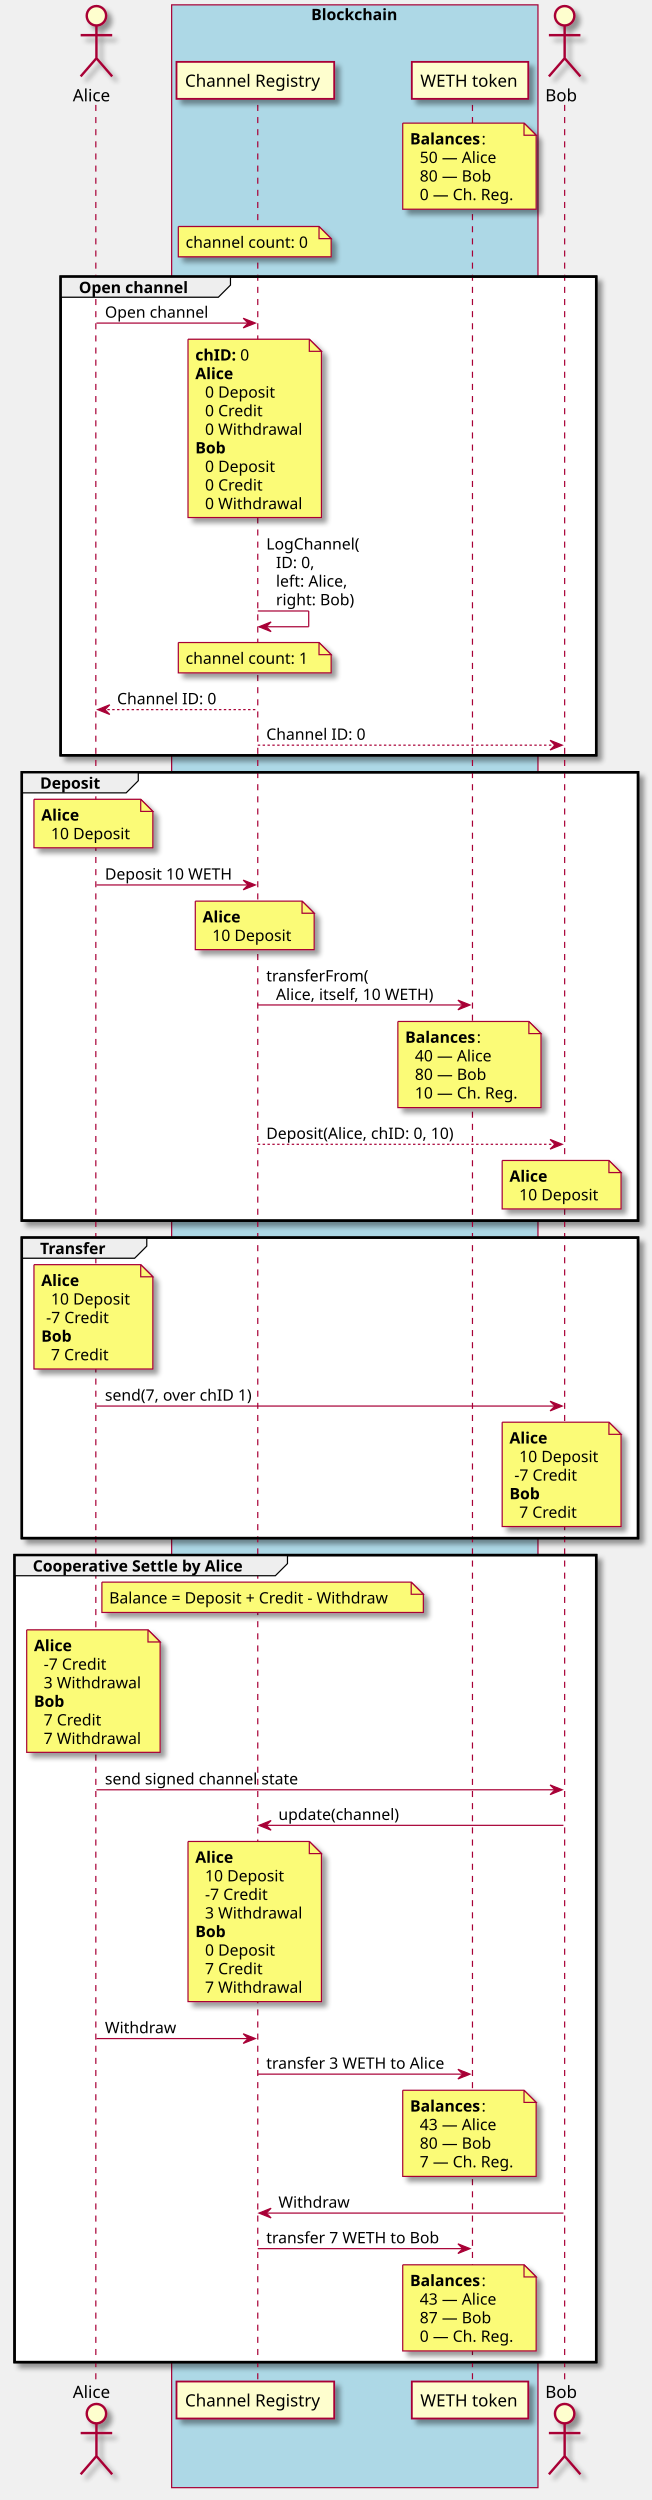
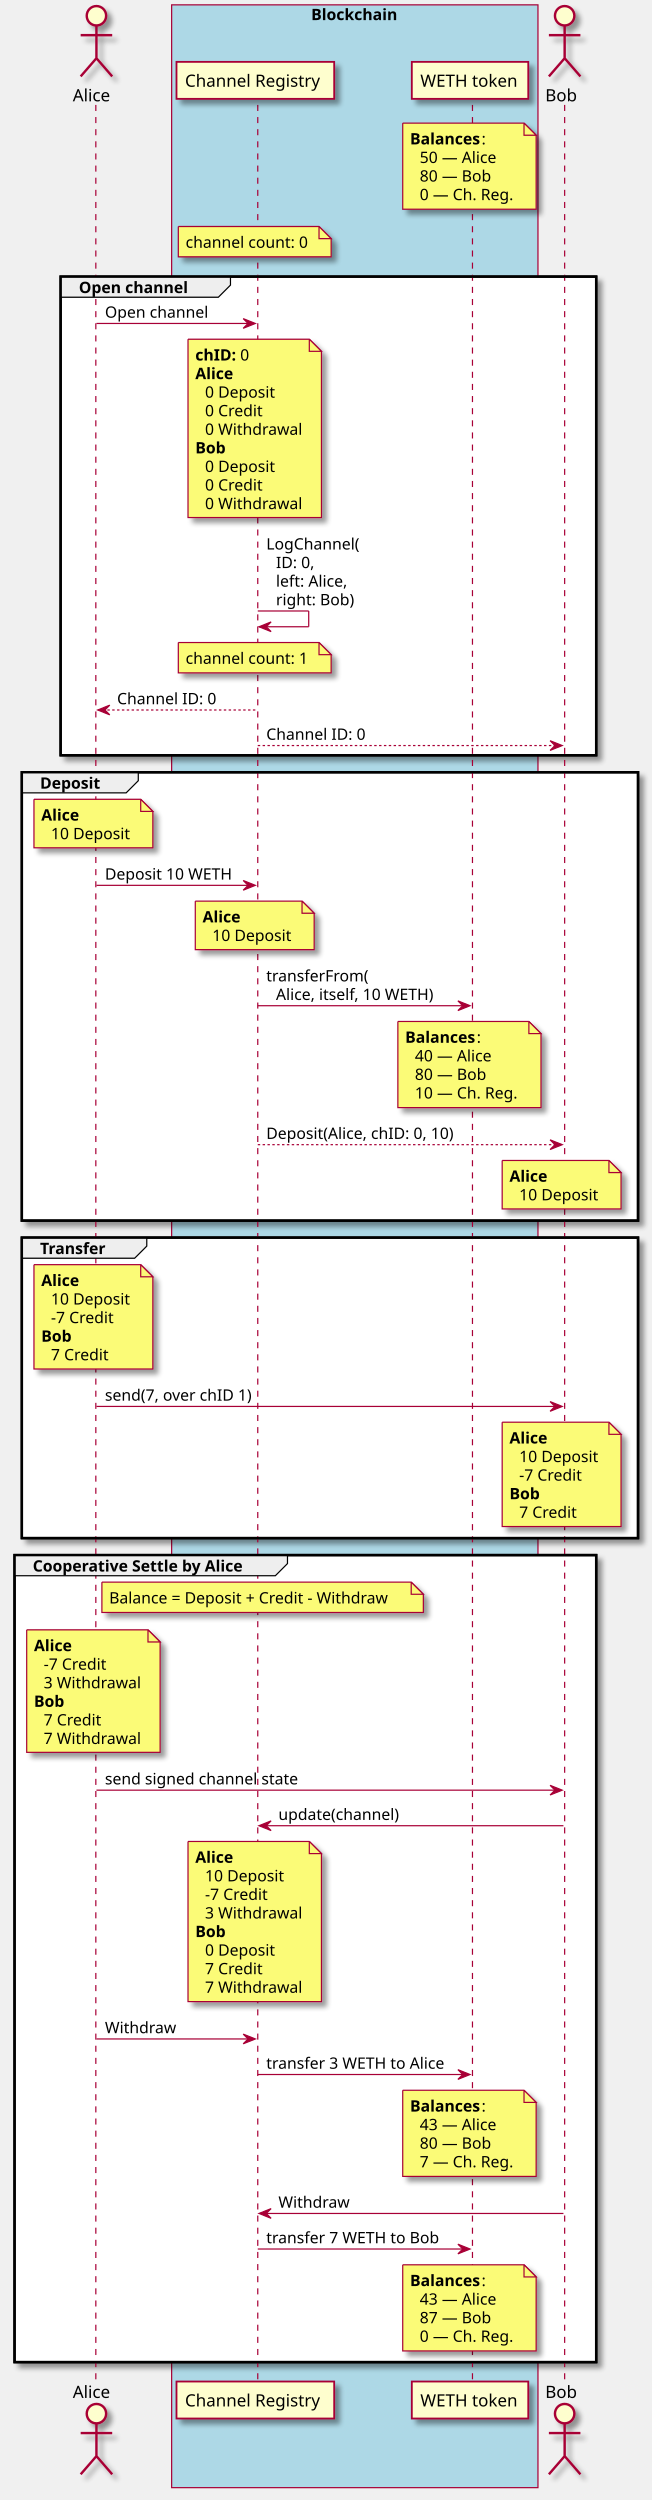
<svg xmlns="http://www.w3.org/2000/svg" contentScriptType="application/ecmascript" contentStyleType="text/css" height="2061px" preserveAspectRatio="none" style="width:537px;height:2061px;" version="1.1" viewBox="0 0 537 2061" width="537px" zoomAndPan="magnify">
  <defs>
-     <filter height="300%" id="f1dvrwb5591zqg" width="300%" x="-1" y="-1">
+     <filter height="300%" id="f7x996jmqv269" width="300%" x="-1" y="-1">
      <feGaussianBlur result="blurOut" stdDeviation="2.0" />
      <feColorMatrix in="blurOut" result="blurOut2" type="matrix" values="0 0 0 0 0 0 0 0 0 0 0 0 0 0 0 0 0 0 .4 0" />
      <feOffset dx="4.0" dy="4.0" in="blurOut2" result="blurOut3" />
      <feBlend in="SourceGraphic" in2="blurOut3" mode="normal" />
    </filter>
  </defs>
  <g>
    <rect fill="#ADD8E6" height="2046.82" style="stroke: #A80036; stroke-width: 1.0;" width="302" x="141.5" y="4" />
    <text fill="#000000" font-family="sans-serif" font-size="13" font-weight="bold" lengthAdjust="spacingAndGlyphs" textLength="72" x="256.5" y="16.568">Blockchain</text>
-     <rect fill="#FFFFFF" filter="url(#f1dvrwb5591zqg)" height="394.59" style="stroke: #000000; stroke-width: 2.0;" width="441.5" x="50" y="228.041" />
-     <rect fill="#FFFFFF" filter="url(#f1dvrwb5591zqg)" height="369.658" style="stroke: #000000; stroke-width: 2.0;" width="508" x="18" y="636.631" />
-     <rect fill="#FFFFFF" filter="url(#f1dvrwb5591zqg)" height="247.727" style="stroke: #000000; stroke-width: 2.0;" width="508" x="18" y="1020.289" />
-     <rect fill="#FFFFFF" filter="url(#f1dvrwb5591zqg)" height="665.316" style="stroke: #000000; stroke-width: 2.0;" width="479.5" x="12" y="1282.016" />
+     <rect fill="#FFFFFF" filter="url(#f7x996jmqv269)" height="394.59" style="stroke: #000000; stroke-width: 2.0;" width="441.5" x="50" y="228.041" />
+     <rect fill="#FFFFFF" filter="url(#f7x996jmqv269)" height="369.658" style="stroke: #000000; stroke-width: 2.0;" width="508" x="18" y="636.631" />
+     <rect fill="#FFFFFF" filter="url(#f7x996jmqv269)" height="247.727" style="stroke: #000000; stroke-width: 2.0;" width="508" x="18" y="1020.289" />
+     <rect fill="#FFFFFF" filter="url(#f7x996jmqv269)" height="665.316" style="stroke: #000000; stroke-width: 2.0;" width="479.5" x="12" y="1282.016" />
    <line style="stroke: #A80036; stroke-width: 1.0; stroke-dasharray: 5.0,5.0;" x1="79" x2="79" y1="86.488" y2="1964.332" />
    <line style="stroke: #A80036; stroke-width: 1.0; stroke-dasharray: 5.0,5.0;" x1="212.5" x2="212.5" y1="86.488" y2="1964.332" />
    <line style="stroke: #A80036; stroke-width: 1.0; stroke-dasharray: 5.0,5.0;" x1="389.5" x2="389.5" y1="86.488" y2="1964.332" />
    <line style="stroke: #A80036; stroke-width: 1.0; stroke-dasharray: 5.0,5.0;" x1="465.5" x2="465.5" y1="86.488" y2="1964.332" />
    <text fill="#000000" font-family="sans-serif" font-size="14" lengthAdjust="spacingAndGlyphs" textLength="33" x="60" y="83.535">Alice</text>
-     <ellipse cx="79.5" cy="13" fill="#FEFECE" filter="url(#f1dvrwb5591zqg)" rx="8" ry="8" style="stroke: #A80036; stroke-width: 2.0;" />
-     <path d="M79.5,21 L79.5,48 M66.5,29 L92.5,29 M79.5,48 L66.5,63 M79.5,48 L92.5,63 " fill="none" filter="url(#f1dvrwb5591zqg)" style="stroke: #A80036; stroke-width: 2.0;" />
+     <ellipse cx="79.5" cy="13" fill="#FEFECE" filter="url(#f7x996jmqv269)" rx="8" ry="8" style="stroke: #A80036; stroke-width: 2.0;" />
+     <path d="M79.5,21 L79.5,48 M66.5,29 L92.5,29 M79.5,48 L66.5,63 M79.5,48 L92.5,63 " fill="none" filter="url(#f7x996jmqv269)" style="stroke: #A80036; stroke-width: 2.0;" />
    <text fill="#000000" font-family="sans-serif" font-size="14" lengthAdjust="spacingAndGlyphs" textLength="33" x="60" y="1976.867">Alice</text>
-     <ellipse cx="79.5" cy="1989.82" fill="#FEFECE" filter="url(#f1dvrwb5591zqg)" rx="8" ry="8" style="stroke: #A80036; stroke-width: 2.0;" />
-     <path d="M79.5,1997.82 L79.5,2024.82 M66.5,2005.82 L92.5,2005.82 M79.5,2024.82 L66.5,2039.82 M79.5,2024.82 L92.5,2039.82 " fill="none" filter="url(#f1dvrwb5591zqg)" style="stroke: #A80036; stroke-width: 2.0;" />
-     <rect fill="#FEFECE" filter="url(#f1dvrwb5591zqg)" height="30.488" style="stroke: #A80036; stroke-width: 1.5;" width="130" x="145.5" y="51" />
+     <ellipse cx="79.5" cy="1989.82" fill="#FEFECE" filter="url(#f7x996jmqv269)" rx="8" ry="8" style="stroke: #A80036; stroke-width: 2.0;" />
+     <path d="M79.5,1997.82 L79.5,2024.82 M66.5,2005.82 L92.5,2005.82 M79.5,2024.82 L66.5,2039.82 M79.5,2024.82 L92.5,2039.82 " fill="none" filter="url(#f7x996jmqv269)" style="stroke: #A80036; stroke-width: 2.0;" />
+     <rect fill="#FEFECE" filter="url(#f7x996jmqv269)" height="30.488" style="stroke: #A80036; stroke-width: 1.5;" width="130" x="145.5" y="51" />
    <text fill="#000000" font-family="sans-serif" font-size="14" lengthAdjust="spacingAndGlyphs" textLength="116" x="152.5" y="71.535">Channel Registry</text>
-     <rect fill="#FEFECE" filter="url(#f1dvrwb5591zqg)" height="30.488" style="stroke: #A80036; stroke-width: 1.5;" width="130" x="145.5" y="1963.332" />
+     <rect fill="#FEFECE" filter="url(#f7x996jmqv269)" height="30.488" style="stroke: #A80036; stroke-width: 1.5;" width="130" x="145.5" y="1963.332" />
    <text fill="#000000" font-family="sans-serif" font-size="14" lengthAdjust="spacingAndGlyphs" textLength="116" x="152.5" y="1983.867">Channel Registry</text>
-     <rect fill="#FEFECE" filter="url(#f1dvrwb5591zqg)" height="30.488" style="stroke: #A80036; stroke-width: 1.5;" width="96" x="339.5" y="51" />
+     <rect fill="#FEFECE" filter="url(#f7x996jmqv269)" height="30.488" style="stroke: #A80036; stroke-width: 1.5;" width="96" x="339.5" y="51" />
    <text fill="#000000" font-family="sans-serif" font-size="14" lengthAdjust="spacingAndGlyphs" textLength="82" x="346.5" y="71.535">WETH token</text>
-     <rect fill="#FEFECE" filter="url(#f1dvrwb5591zqg)" height="30.488" style="stroke: #A80036; stroke-width: 1.5;" width="96" x="339.5" y="1963.332" />
+     <rect fill="#FEFECE" filter="url(#f7x996jmqv269)" height="30.488" style="stroke: #A80036; stroke-width: 1.5;" width="96" x="339.5" y="1963.332" />
    <text fill="#000000" font-family="sans-serif" font-size="14" lengthAdjust="spacingAndGlyphs" textLength="82" x="346.5" y="1983.867">WETH token</text>
    <text fill="#000000" font-family="sans-serif" font-size="14" lengthAdjust="spacingAndGlyphs" textLength="26" x="449.5" y="83.535">Bob</text>
-     <ellipse cx="465.5" cy="13" fill="#FEFECE" filter="url(#f1dvrwb5591zqg)" rx="8" ry="8" style="stroke: #A80036; stroke-width: 2.0;" />
-     <path d="M465.5,21 L465.5,48 M452.5,29 L478.5,29 M465.5,48 L452.5,63 M465.5,48 L478.5,63 " fill="none" filter="url(#f1dvrwb5591zqg)" style="stroke: #A80036; stroke-width: 2.0;" />
+     <ellipse cx="465.5" cy="13" fill="#FEFECE" filter="url(#f7x996jmqv269)" rx="8" ry="8" style="stroke: #A80036; stroke-width: 2.0;" />
+     <path d="M465.5,21 L465.5,48 M452.5,29 L478.5,29 M465.5,48 L452.5,63 M465.5,48 L478.5,63 " fill="none" filter="url(#f7x996jmqv269)" style="stroke: #A80036; stroke-width: 2.0;" />
    <text fill="#000000" font-family="sans-serif" font-size="14" lengthAdjust="spacingAndGlyphs" textLength="26" x="449.5" y="1976.867">Bob</text>
-     <ellipse cx="465.5" cy="1989.82" fill="#FEFECE" filter="url(#f1dvrwb5591zqg)" rx="8" ry="8" style="stroke: #A80036; stroke-width: 2.0;" />
-     <path d="M465.5,1997.82 L465.5,2024.82 M452.5,2005.82 L478.5,2005.82 M465.5,2024.82 L452.5,2039.82 M465.5,2024.82 L478.5,2039.82 " fill="none" filter="url(#f1dvrwb5591zqg)" style="stroke: #A80036; stroke-width: 2.0;" />
-     <path d="M332,101.488 L332,172.488 L442,172.488 L442,111.488 L432,101.488 L332,101.488 " fill="#FBFB77" filter="url(#f1dvrwb5591zqg)" style="stroke: #A80036; stroke-width: 1.0;" />
+     <ellipse cx="465.5" cy="1989.82" fill="#FEFECE" filter="url(#f7x996jmqv269)" rx="8" ry="8" style="stroke: #A80036; stroke-width: 2.0;" />
+     <path d="M465.5,1997.82 L465.5,2024.82 M452.5,2005.82 L478.5,2005.82 M465.5,2024.82 L452.5,2039.82 M465.5,2024.82 L478.5,2039.82 " fill="none" filter="url(#f7x996jmqv269)" style="stroke: #A80036; stroke-width: 2.0;" />
+     <path d="M332,101.488 L332,172.488 L442,172.488 L442,111.488 L432,101.488 L332,101.488 " fill="#FBFB77" filter="url(#f7x996jmqv269)" style="stroke: #A80036; stroke-width: 1.0;" />
    <path d="M432,101.488 L432,111.488 L442,111.488 L432,101.488 " fill="#FBFB77" style="stroke: #A80036; stroke-width: 1.0;" />
    <text fill="#000000" font-family="sans-serif" font-size="13" font-weight="bold" lengthAdjust="spacingAndGlyphs" textLength="59" x="338" y="119.057">Balances</text>
    <text fill="#000000" font-family="sans-serif" font-size="13" lengthAdjust="spacingAndGlyphs" textLength="4" x="397" y="119.057">:</text>
    <text fill="#000000" font-family="sans-serif" font-size="13" lengthAdjust="spacingAndGlyphs" textLength="68" x="346" y="134.367">50 — Alice</text>
    <text fill="#000000" font-family="sans-serif" font-size="13" lengthAdjust="spacingAndGlyphs" textLength="60" x="346" y="149.678">80 — Bob</text>
    <text fill="#000000" font-family="sans-serif" font-size="13" lengthAdjust="spacingAndGlyphs" textLength="81" x="346" y="164.988">0 — Ch. Reg.</text>
-     <path d="M147,186.731 L147,211.731 L273,211.731 L273,196.731 L263,186.731 L147,186.731 " fill="#FBFB77" filter="url(#f1dvrwb5591zqg)" style="stroke: #A80036; stroke-width: 1.0;" />
+     <path d="M147,186.731 L147,211.731 L273,211.731 L273,196.731 L263,186.731 L147,186.731 " fill="#FBFB77" filter="url(#f7x996jmqv269)" style="stroke: #A80036; stroke-width: 1.0;" />
    <path d="M263,186.731 L263,196.731 L273,196.731 L263,186.731 " fill="#FBFB77" style="stroke: #A80036; stroke-width: 1.0;" />
    <text fill="#000000" font-family="sans-serif" font-size="13" lengthAdjust="spacingAndGlyphs" textLength="105" x="153" y="204.299">channel count: 0</text>
    <path d="M50,228.041 L190,228.041 L190,235.041 L180,245.041 L50,245.041 L50,228.041 " fill="#EEEEEE" style="stroke: #000000; stroke-width: 1.0;" />
    <rect fill="none" height="394.59" style="stroke: #000000; stroke-width: 2.0;" width="441.5" x="50" y="228.041" />
    <text fill="#000000" font-family="sans-serif" font-size="13" font-weight="bold" lengthAdjust="spacingAndGlyphs" textLength="95" x="65" y="241.609">Open channel</text>
-     <polygon fill="#A80036" points="200.5,262.352,210.5,266.352,200.5,270.352,204.5,266.352" style="stroke: #A80036; stroke-width: 1.0;" />
-     <line style="stroke: #A80036; stroke-width: 1.0;" x1="79.5" x2="206.5" y1="266.352" y2="266.352" />
+     <polygon fill="#A80036" points="200.5,262.662,210.5,266.662,200.5,270.662,204.5,266.662" style="stroke: #A80036; stroke-width: 1.0;" />
+     <line style="stroke: #A80036; stroke-width: 1.0;" x1="79.5" x2="206.5" y1="266.662" y2="266.662" />
    <text fill="#000000" font-family="sans-serif" font-size="13" lengthAdjust="spacingAndGlyphs" textLength="86" x="86.5" y="261.92">Open channel</text>
-     <path d="M155,279.662 L155,426.662 L265,426.662 L265,289.662 L255,279.662 L155,279.662 " fill="#FBFB77" filter="url(#f1dvrwb5591zqg)" style="stroke: #A80036; stroke-width: 1.0;" />
+     <path d="M155,279.662 L155,426.662 L265,426.662 L265,289.662 L255,279.662 L155,279.662 " fill="#FBFB77" filter="url(#f7x996jmqv269)" style="stroke: #A80036; stroke-width: 1.0;" />
    <path d="M255,279.662 L255,289.662 L265,289.662 L255,279.662 " fill="#FBFB77" style="stroke: #A80036; stroke-width: 1.0;" />
    <text fill="#000000" font-family="sans-serif" font-size="13" font-weight="bold" lengthAdjust="spacingAndGlyphs" textLength="33" x="161" y="297.231">chID:</text>
    <text fill="#000000" font-family="sans-serif" font-size="13" lengthAdjust="spacingAndGlyphs" textLength="8" x="198" y="297.231">0</text>
    <text fill="#000000" font-family="sans-serif" font-size="13" font-weight="bold" lengthAdjust="spacingAndGlyphs" textLength="33" x="161" y="312.541">Alice</text>
    <text fill="#000000" font-family="sans-serif" font-size="13" lengthAdjust="spacingAndGlyphs" textLength="61" x="169" y="327.852">0 Deposit</text>
    <text fill="#000000" font-family="sans-serif" font-size="13" lengthAdjust="spacingAndGlyphs" textLength="50" x="169" y="343.162">0 Credit</text>
    <text fill="#000000" font-family="sans-serif" font-size="13" lengthAdjust="spacingAndGlyphs" textLength="81" x="169" y="358.473">0 Withdrawal</text>
    <text fill="#000000" font-family="sans-serif" font-size="13" font-weight="bold" lengthAdjust="spacingAndGlyphs" textLength="25" x="161" y="373.783">Bob</text>
    <text fill="#000000" font-family="sans-serif" font-size="13" lengthAdjust="spacingAndGlyphs" textLength="61" x="169" y="389.094">0 Deposit</text>
    <text fill="#000000" font-family="sans-serif" font-size="13" lengthAdjust="spacingAndGlyphs" textLength="50" x="169" y="404.404">0 Credit</text>
    <text fill="#000000" font-family="sans-serif" font-size="13" lengthAdjust="spacingAndGlyphs" textLength="81" x="169" y="419.715">0 Withdrawal</text>
    <line style="stroke: #A80036; stroke-width: 1.0;" x1="212.5" x2="254.5" y1="503.699" y2="503.699" />
    <line style="stroke: #A80036; stroke-width: 1.0;" x1="254.5" x2="254.5" y1="503.699" y2="516.699" />
    <line style="stroke: #A80036; stroke-width: 1.0;" x1="213.5" x2="254.5" y1="516.699" y2="516.699" />
    <polygon fill="#A80036" points="223.5,512.699,213.5,516.699,223.5,520.699,219.5,516.699" style="stroke: #A80036; stroke-width: 1.0;" />
    <text fill="#000000" font-family="sans-serif" font-size="13" lengthAdjust="spacingAndGlyphs" textLength="78" x="219.5" y="453.025">LogChannel(</text>
    <text fill="#000000" font-family="sans-serif" font-size="13" lengthAdjust="spacingAndGlyphs" textLength="34" x="227.5" y="468.336">ID: 0,</text>
    <text fill="#000000" font-family="sans-serif" font-size="13" lengthAdjust="spacingAndGlyphs" textLength="64" x="227.5" y="483.647">left: Alice,</text>
    <text fill="#000000" font-family="sans-serif" font-size="13" lengthAdjust="spacingAndGlyphs" textLength="65" x="227.5" y="498.957">right: Bob)</text>
-     <path d="M147,529.699 L147,554.699 L273,554.699 L273,539.699 L263,529.699 L147,529.699 " fill="#FBFB77" filter="url(#f1dvrwb5591zqg)" style="stroke: #A80036; stroke-width: 1.0;" />
+     <path d="M147,529.699 L147,554.699 L273,554.699 L273,539.699 L263,529.699 L147,529.699 " fill="#FBFB77" filter="url(#f7x996jmqv269)" style="stroke: #A80036; stroke-width: 1.0;" />
    <path d="M263,529.699 L263,539.699 L273,539.699 L263,529.699 " fill="#FBFB77" style="stroke: #A80036; stroke-width: 1.0;" />
    <text fill="#000000" font-family="sans-serif" font-size="13" lengthAdjust="spacingAndGlyphs" textLength="105" x="153" y="547.268">channel count: 1</text>
-     <polygon fill="#A80036" points="90.5,581.01,80.5,585.01,90.5,589.01,86.5,585.01" style="stroke: #A80036; stroke-width: 1.0;" />
-     <line style="stroke: #A80036; stroke-width: 1.0; stroke-dasharray: 2.0,2.0;" x1="84.5" x2="211.5" y1="585.01" y2="585.01" />
+     <polygon fill="#A80036" points="90.5,581.32,80.5,585.32,90.5,589.32,86.5,585.32" style="stroke: #A80036; stroke-width: 1.0;" />
+     <line style="stroke: #A80036; stroke-width: 1.0; stroke-dasharray: 2.0,2.0;" x1="84.5" x2="211.5" y1="585.32" y2="585.32" />
    <text fill="#000000" font-family="sans-serif" font-size="13" lengthAdjust="spacingAndGlyphs" textLength="85" x="96.5" y="580.578">Channel ID: 0</text>
-     <polygon fill="#A80036" points="453.5,610.32,463.5,614.32,453.5,618.32,457.5,614.32" style="stroke: #A80036; stroke-width: 1.0;" />
-     <line style="stroke: #A80036; stroke-width: 1.0; stroke-dasharray: 2.0,2.0;" x1="212.5" x2="459.5" y1="614.32" y2="614.32" />
+     <polygon fill="#A80036" points="453.5,610.631,463.5,614.631,453.5,618.631,457.5,614.631" style="stroke: #A80036; stroke-width: 1.0;" />
+     <line style="stroke: #A80036; stroke-width: 1.0; stroke-dasharray: 2.0,2.0;" x1="212.5" x2="459.5" y1="614.631" y2="614.631" />
    <text fill="#000000" font-family="sans-serif" font-size="13" lengthAdjust="spacingAndGlyphs" textLength="85" x="219.5" y="609.889">Channel ID: 0</text>
    <path d="M18,636.631 L114,636.631 L114,643.631 L104,653.631 L18,653.631 L18,636.631 " fill="#EEEEEE" style="stroke: #000000; stroke-width: 1.0;" />
    <rect fill="none" height="369.658" style="stroke: #000000; stroke-width: 2.0;" width="508" x="18" y="636.631" />
    <text fill="#000000" font-family="sans-serif" font-size="13" font-weight="bold" lengthAdjust="spacingAndGlyphs" textLength="51" x="33" y="650.199">Deposit</text>
-     <path d="M28,658.941 L28,698.941 L126,698.941 L126,668.941 L116,658.941 L28,658.941 " fill="#FBFB77" filter="url(#f1dvrwb5591zqg)" style="stroke: #A80036; stroke-width: 1.0;" />
+     <path d="M28,658.941 L28,698.941 L126,698.941 L126,668.941 L116,658.941 L28,658.941 " fill="#FBFB77" filter="url(#f7x996jmqv269)" style="stroke: #A80036; stroke-width: 1.0;" />
    <path d="M116,658.941 L116,668.941 L126,668.941 L116,658.941 " fill="#FBFB77" style="stroke: #A80036; stroke-width: 1.0;" />
    <text fill="#000000" font-family="sans-serif" font-size="13" font-weight="bold" lengthAdjust="spacingAndGlyphs" textLength="33" x="34" y="676.51">Alice</text>
    <text fill="#000000" font-family="sans-serif" font-size="13" lengthAdjust="spacingAndGlyphs" textLength="69" x="42" y="691.82">10 Deposit</text>
-     <polygon fill="#A80036" points="200.5,725.562,210.5,729.562,200.5,733.562,204.5,729.562" style="stroke: #A80036; stroke-width: 1.0;" />
-     <line style="stroke: #A80036; stroke-width: 1.0;" x1="79.5" x2="206.5" y1="729.562" y2="729.562" />
+     <polygon fill="#A80036" points="200.5,725.873,210.5,729.873,200.5,733.873,204.5,729.873" style="stroke: #A80036; stroke-width: 1.0;" />
+     <line style="stroke: #A80036; stroke-width: 1.0;" x1="79.5" x2="206.5" y1="729.873" y2="729.873" />
    <text fill="#000000" font-family="sans-serif" font-size="13" lengthAdjust="spacingAndGlyphs" textLength="109" x="86.5" y="725.131">Deposit 10 WETH</text>
-     <path d="M161,742.873 L161,782.873 L259,782.873 L259,752.873 L249,742.873 L161,742.873 " fill="#FBFB77" filter="url(#f1dvrwb5591zqg)" style="stroke: #A80036; stroke-width: 1.0;" />
+     <path d="M161,742.873 L161,782.873 L259,782.873 L259,752.873 L249,742.873 L161,742.873 " fill="#FBFB77" filter="url(#f7x996jmqv269)" style="stroke: #A80036; stroke-width: 1.0;" />
    <path d="M249,742.873 L249,752.873 L259,752.873 L249,742.873 " fill="#FBFB77" style="stroke: #A80036; stroke-width: 1.0;" />
    <text fill="#000000" font-family="sans-serif" font-size="13" font-weight="bold" lengthAdjust="spacingAndGlyphs" textLength="33" x="167" y="760.441">Alice</text>
    <text fill="#000000" font-family="sans-serif" font-size="13" lengthAdjust="spacingAndGlyphs" textLength="69" x="175" y="775.752">10 Deposit</text>
-     <polygon fill="#A80036" points="377.5,824.494,387.5,828.494,377.5,832.494,381.5,828.494" style="stroke: #A80036; stroke-width: 1.0;" />
-     <line style="stroke: #A80036; stroke-width: 1.0;" x1="212.5" x2="383.5" y1="828.494" y2="828.494" />
+     <polygon fill="#A80036" points="377.5,825.115,387.5,829.115,377.5,833.115,381.5,829.115" style="stroke: #A80036; stroke-width: 1.0;" />
+     <line style="stroke: #A80036; stroke-width: 1.0;" x1="212.5" x2="383.5" y1="829.115" y2="829.115" />
    <text fill="#000000" font-family="sans-serif" font-size="13" lengthAdjust="spacingAndGlyphs" textLength="85" x="219.5" y="809.062">transferFrom(</text>
    <text fill="#000000" font-family="sans-serif" font-size="13" lengthAdjust="spacingAndGlyphs" textLength="139" x="227.5" y="824.373">Alice, itself, 10 WETH)</text>
-     <path d="M328,842.115 L328,913.115 L446,913.115 L446,852.115 L436,842.115 L328,842.115 " fill="#FBFB77" filter="url(#f1dvrwb5591zqg)" style="stroke: #A80036; stroke-width: 1.0;" />
+     <path d="M328,842.115 L328,913.115 L446,913.115 L446,852.115 L436,842.115 L328,842.115 " fill="#FBFB77" filter="url(#f7x996jmqv269)" style="stroke: #A80036; stroke-width: 1.0;" />
    <path d="M436,842.115 L436,852.115 L446,852.115 L436,842.115 " fill="#FBFB77" style="stroke: #A80036; stroke-width: 1.0;" />
    <text fill="#000000" font-family="sans-serif" font-size="13" font-weight="bold" lengthAdjust="spacingAndGlyphs" textLength="59" x="334" y="859.684">Balances</text>
    <text fill="#000000" font-family="sans-serif" font-size="13" lengthAdjust="spacingAndGlyphs" textLength="4" x="393" y="859.684">:</text>
    <text fill="#000000" font-family="sans-serif" font-size="13" lengthAdjust="spacingAndGlyphs" textLength="68" x="342" y="874.994">40 — Alice</text>
    <text fill="#000000" font-family="sans-serif" font-size="13" lengthAdjust="spacingAndGlyphs" textLength="60" x="342" y="890.305">80 — Bob</text>
    <text fill="#000000" font-family="sans-serif" font-size="13" lengthAdjust="spacingAndGlyphs" textLength="89" x="342" y="905.615">10 — Ch. Reg.</text>
-     <polygon fill="#A80036" points="453.5,939.357,463.5,943.357,453.5,947.357,457.5,943.357" style="stroke: #A80036; stroke-width: 1.0;" />
-     <line style="stroke: #A80036; stroke-width: 1.0; stroke-dasharray: 2.0,2.0;" x1="212.5" x2="459.5" y1="943.357" y2="943.357" />
+     <polygon fill="#A80036" points="453.5,939.668,463.5,943.668,453.5,947.668,457.5,943.668" style="stroke: #A80036; stroke-width: 1.0;" />
+     <line style="stroke: #A80036; stroke-width: 1.0; stroke-dasharray: 2.0,2.0;" x1="212.5" x2="459.5" y1="943.668" y2="943.668" />
    <text fill="#000000" font-family="sans-serif" font-size="13" lengthAdjust="spacingAndGlyphs" textLength="165" x="219.5" y="938.926">Deposit(Alice, chID: 0, 10)</text>
-     <path d="M414,956.668 L414,996.668 L512,996.668 L512,966.668 L502,956.668 L414,956.668 " fill="#FBFB77" filter="url(#f1dvrwb5591zqg)" style="stroke: #A80036; stroke-width: 1.0;" />
+     <path d="M414,956.668 L414,996.668 L512,996.668 L512,966.668 L502,956.668 L414,956.668 " fill="#FBFB77" filter="url(#f7x996jmqv269)" style="stroke: #A80036; stroke-width: 1.0;" />
    <path d="M502,956.668 L502,966.668 L512,966.668 L502,956.668 " fill="#FBFB77" style="stroke: #A80036; stroke-width: 1.0;" />
    <text fill="#000000" font-family="sans-serif" font-size="13" font-weight="bold" lengthAdjust="spacingAndGlyphs" textLength="33" x="420" y="974.236">Alice</text>
    <text fill="#000000" font-family="sans-serif" font-size="13" lengthAdjust="spacingAndGlyphs" textLength="69" x="428" y="989.547">10 Deposit</text>
    <path d="M18,1020.289 L121,1020.289 L121,1027.289 L111,1037.289 L18,1037.289 L18,1020.289 " fill="#EEEEEE" style="stroke: #000000; stroke-width: 1.0;" />
    <rect fill="none" height="247.727" style="stroke: #000000; stroke-width: 2.0;" width="508" x="18" y="1020.289" />
    <text fill="#000000" font-family="sans-serif" font-size="13" font-weight="bold" lengthAdjust="spacingAndGlyphs" textLength="58" x="33" y="1033.857">Transfer</text>
-     <path d="M28,1042.6 L28,1128.6 L126,1128.6 L126,1052.6 L116,1042.6 L28,1042.6 " fill="#FBFB77" filter="url(#f1dvrwb5591zqg)" style="stroke: #A80036; stroke-width: 1.0;" />
+     <path d="M28,1042.6 L28,1128.6 L126,1128.6 L126,1052.6 L116,1042.6 L28,1042.6 " fill="#FBFB77" filter="url(#f7x996jmqv269)" style="stroke: #A80036; stroke-width: 1.0;" />
    <path d="M116,1042.6 L116,1052.6 L126,1052.6 L116,1042.6 " fill="#FBFB77" style="stroke: #A80036; stroke-width: 1.0;" />
    <text fill="#000000" font-family="sans-serif" font-size="13" font-weight="bold" lengthAdjust="spacingAndGlyphs" textLength="33" x="34" y="1060.168">Alice</text>
    <text fill="#000000" font-family="sans-serif" font-size="13" lengthAdjust="spacingAndGlyphs" textLength="69" x="42" y="1075.478">10 Deposit</text>
-     <text fill="#000000" font-family="sans-serif" font-size="13" lengthAdjust="spacingAndGlyphs" textLength="58" x="38" y="1090.789">-7 Credit</text>
+     <text fill="#000000" font-family="sans-serif" font-size="13" lengthAdjust="spacingAndGlyphs" textLength="58" x="42" y="1090.789">-7 Credit</text>
    <text fill="#000000" font-family="sans-serif" font-size="13" font-weight="bold" lengthAdjust="spacingAndGlyphs" textLength="25" x="34" y="1106.1">Bob</text>
    <text fill="#000000" font-family="sans-serif" font-size="13" lengthAdjust="spacingAndGlyphs" textLength="50" x="42" y="1121.41">7 Credit</text>
-     <polygon fill="#A80036" points="453.5,1155.152,463.5,1159.152,453.5,1163.152,457.5,1159.152" style="stroke: #A80036; stroke-width: 1.0;" />
-     <line style="stroke: #A80036; stroke-width: 1.0;" x1="79.5" x2="459.5" y1="1159.152" y2="1159.152" />
+     <polygon fill="#A80036" points="453.5,1155.463,463.5,1159.463,453.5,1163.463,457.5,1159.463" style="stroke: #A80036; stroke-width: 1.0;" />
+     <line style="stroke: #A80036; stroke-width: 1.0;" x1="79.5" x2="459.5" y1="1159.463" y2="1159.463" />
    <text fill="#000000" font-family="sans-serif" font-size="13" lengthAdjust="spacingAndGlyphs" textLength="126" x="86.5" y="1154.721">send(7, over chID 1)</text>
-     <path d="M414,1172.463 L414,1258.463 L512,1258.463 L512,1182.463 L502,1172.463 L414,1172.463 " fill="#FBFB77" filter="url(#f1dvrwb5591zqg)" style="stroke: #A80036; stroke-width: 1.0;" />
+     <path d="M414,1172.463 L414,1258.463 L512,1258.463 L512,1182.463 L502,1172.463 L414,1172.463 " fill="#FBFB77" filter="url(#f7x996jmqv269)" style="stroke: #A80036; stroke-width: 1.0;" />
    <path d="M502,1172.463 L502,1182.463 L512,1182.463 L502,1172.463 " fill="#FBFB77" style="stroke: #A80036; stroke-width: 1.0;" />
    <text fill="#000000" font-family="sans-serif" font-size="13" font-weight="bold" lengthAdjust="spacingAndGlyphs" textLength="33" x="420" y="1190.031">Alice</text>
    <text fill="#000000" font-family="sans-serif" font-size="13" lengthAdjust="spacingAndGlyphs" textLength="69" x="428" y="1205.342">10 Deposit</text>
-     <text fill="#000000" font-family="sans-serif" font-size="13" lengthAdjust="spacingAndGlyphs" textLength="58" x="424" y="1220.652">-7 Credit</text>
+     <text fill="#000000" font-family="sans-serif" font-size="13" lengthAdjust="spacingAndGlyphs" textLength="58" x="428" y="1220.652">-7 Credit</text>
    <text fill="#000000" font-family="sans-serif" font-size="13" font-weight="bold" lengthAdjust="spacingAndGlyphs" textLength="25" x="420" y="1235.963">Bob</text>
    <text fill="#000000" font-family="sans-serif" font-size="13" lengthAdjust="spacingAndGlyphs" textLength="50" x="428" y="1251.273">7 Credit</text>
    <path d="M12,1282.016 L237,1282.016 L237,1289.016 L227,1299.016 L12,1299.016 L12,1282.016 " fill="#EEEEEE" style="stroke: #000000; stroke-width: 1.0;" />
    <rect fill="none" height="665.316" style="stroke: #000000; stroke-width: 2.0;" width="479.5" x="12" y="1282.016" />
    <text fill="#000000" font-family="sans-serif" font-size="13" font-weight="bold" lengthAdjust="spacingAndGlyphs" textLength="180" x="27" y="1295.584">Cooperative Settle by Alice</text>
-     <path d="M84,1304.326 L84,1329.326 L349,1329.326 L349,1314.326 L339,1304.326 L84,1304.326 " fill="#FBFB77" filter="url(#f1dvrwb5591zqg)" style="stroke: #A80036; stroke-width: 1.0;" />
+     <path d="M84,1304.326 L84,1329.326 L349,1329.326 L349,1314.326 L339,1304.326 L84,1304.326 " fill="#FBFB77" filter="url(#f7x996jmqv269)" style="stroke: #A80036; stroke-width: 1.0;" />
    <path d="M339,1304.326 L339,1314.326 L349,1314.326 L339,1304.326 " fill="#FBFB77" style="stroke: #A80036; stroke-width: 1.0;" />
    <text fill="#000000" font-family="sans-serif" font-size="13" lengthAdjust="spacingAndGlyphs" textLength="244" x="90" y="1321.895">Balance = Deposit + Credit - Withdraw</text>
-     <path d="M22,1343.637 L22,1444.637 L132,1444.637 L132,1353.637 L122,1343.637 L22,1343.637 " fill="#FBFB77" filter="url(#f1dvrwb5591zqg)" style="stroke: #A80036; stroke-width: 1.0;" />
+     <path d="M22,1343.637 L22,1444.637 L132,1444.637 L132,1353.637 L122,1343.637 L22,1343.637 " fill="#FBFB77" filter="url(#f7x996jmqv269)" style="stroke: #A80036; stroke-width: 1.0;" />
    <path d="M122,1343.637 L122,1353.637 L132,1353.637 L122,1343.637 " fill="#FBFB77" style="stroke: #A80036; stroke-width: 1.0;" />
    <text fill="#000000" font-family="sans-serif" font-size="13" font-weight="bold" lengthAdjust="spacingAndGlyphs" textLength="33" x="28" y="1361.205">Alice</text>
    <text fill="#000000" font-family="sans-serif" font-size="13" lengthAdjust="spacingAndGlyphs" textLength="58" x="36" y="1376.516">-7 Credit</text>
    <text fill="#000000" font-family="sans-serif" font-size="13" lengthAdjust="spacingAndGlyphs" textLength="81" x="36" y="1391.826">3 Withdrawal</text>
    <text fill="#000000" font-family="sans-serif" font-size="13" font-weight="bold" lengthAdjust="spacingAndGlyphs" textLength="25" x="28" y="1407.137">Bob</text>
    <text fill="#000000" font-family="sans-serif" font-size="13" lengthAdjust="spacingAndGlyphs" textLength="50" x="36" y="1422.447">7 Credit</text>
    <text fill="#000000" font-family="sans-serif" font-size="13" lengthAdjust="spacingAndGlyphs" textLength="81" x="36" y="1437.758">7 Withdrawal</text>
-     <polygon fill="#A80036" points="453.5,1471.5,463.5,1475.5,453.5,1479.5,457.5,1475.5" style="stroke: #A80036; stroke-width: 1.0;" />
-     <line style="stroke: #A80036; stroke-width: 1.0;" x1="79.5" x2="459.5" y1="1475.5" y2="1475.5" />
+     <polygon fill="#A80036" points="453.5,1471.811,463.5,1475.811,453.5,1479.811,457.5,1475.811" style="stroke: #A80036; stroke-width: 1.0;" />
+     <line style="stroke: #A80036; stroke-width: 1.0;" x1="79.5" x2="459.5" y1="1475.811" y2="1475.811" />
    <text fill="#000000" font-family="sans-serif" font-size="13" lengthAdjust="spacingAndGlyphs" textLength="164" x="86.5" y="1471.068">send signed channel state</text>
-     <polygon fill="#A80036" points="223.5,1500.811,213.5,1504.811,223.5,1508.811,219.5,1504.811" style="stroke: #A80036; stroke-width: 1.0;" />
-     <line style="stroke: #A80036; stroke-width: 1.0;" x1="217.5" x2="464.5" y1="1504.811" y2="1504.811" />
+     <polygon fill="#A80036" points="223.5,1501.121,213.5,1505.121,223.5,1509.121,219.5,1505.121" style="stroke: #A80036; stroke-width: 1.0;" />
+     <line style="stroke: #A80036; stroke-width: 1.0;" x1="217.5" x2="464.5" y1="1505.121" y2="1505.121" />
    <text fill="#000000" font-family="sans-serif" font-size="13" lengthAdjust="spacingAndGlyphs" textLength="100" x="229.5" y="1500.379">update(channel)</text>
-     <path d="M155,1518.121 L155,1650.121 L265,1650.121 L265,1528.121 L255,1518.121 L155,1518.121 " fill="#FBFB77" filter="url(#f1dvrwb5591zqg)" style="stroke: #A80036; stroke-width: 1.0;" />
+     <path d="M155,1518.121 L155,1650.121 L265,1650.121 L265,1528.121 L255,1518.121 L155,1518.121 " fill="#FBFB77" filter="url(#f7x996jmqv269)" style="stroke: #A80036; stroke-width: 1.0;" />
    <path d="M255,1518.121 L255,1528.121 L265,1528.121 L255,1518.121 " fill="#FBFB77" style="stroke: #A80036; stroke-width: 1.0;" />
    <text fill="#000000" font-family="sans-serif" font-size="13" font-weight="bold" lengthAdjust="spacingAndGlyphs" textLength="33" x="161" y="1535.689">Alice</text>
    <text fill="#000000" font-family="sans-serif" font-size="13" lengthAdjust="spacingAndGlyphs" textLength="69" x="169" y="1551">10 Deposit</text>
    <text fill="#000000" font-family="sans-serif" font-size="13" lengthAdjust="spacingAndGlyphs" textLength="58" x="169" y="1566.311">-7 Credit</text>
    <text fill="#000000" font-family="sans-serif" font-size="13" lengthAdjust="spacingAndGlyphs" textLength="81" x="169" y="1581.621">3 Withdrawal</text>
    <text fill="#000000" font-family="sans-serif" font-size="13" font-weight="bold" lengthAdjust="spacingAndGlyphs" textLength="25" x="161" y="1596.932">Bob</text>
    <text fill="#000000" font-family="sans-serif" font-size="13" lengthAdjust="spacingAndGlyphs" textLength="61" x="169" y="1612.242">0 Deposit</text>
    <text fill="#000000" font-family="sans-serif" font-size="13" lengthAdjust="spacingAndGlyphs" textLength="50" x="169" y="1627.553">7 Credit</text>
    <text fill="#000000" font-family="sans-serif" font-size="13" lengthAdjust="spacingAndGlyphs" textLength="81" x="169" y="1642.863">7 Withdrawal</text>
-     <polygon fill="#A80036" points="200.5,1676.605,210.5,1680.605,200.5,1684.605,204.5,1680.605" style="stroke: #A80036; stroke-width: 1.0;" />
-     <line style="stroke: #A80036; stroke-width: 1.0;" x1="79.5" x2="206.5" y1="1680.605" y2="1680.605" />
+     <polygon fill="#A80036" points="200.5,1676.916,210.5,1680.916,200.5,1684.916,204.5,1680.916" style="stroke: #A80036; stroke-width: 1.0;" />
+     <line style="stroke: #A80036; stroke-width: 1.0;" x1="79.5" x2="206.5" y1="1680.916" y2="1680.916" />
    <text fill="#000000" font-family="sans-serif" font-size="13" lengthAdjust="spacingAndGlyphs" textLength="58" x="86.5" y="1676.174">Withdraw</text>
-     <polygon fill="#A80036" points="377.5,1705.916,387.5,1709.916,377.5,1713.916,381.5,1709.916" style="stroke: #A80036; stroke-width: 1.0;" />
-     <line style="stroke: #A80036; stroke-width: 1.0;" x1="212.5" x2="383.5" y1="1709.916" y2="1709.916" />
+     <polygon fill="#A80036" points="377.5,1706.227,387.5,1710.227,377.5,1714.227,381.5,1710.227" style="stroke: #A80036; stroke-width: 1.0;" />
+     <line style="stroke: #A80036; stroke-width: 1.0;" x1="212.5" x2="383.5" y1="1710.227" y2="1710.227" />
    <text fill="#000000" font-family="sans-serif" font-size="13" lengthAdjust="spacingAndGlyphs" textLength="153" x="219.5" y="1705.484">transfer 3 WETH to Alice</text>
-     <path d="M332,1723.227 L332,1794.227 L442,1794.227 L442,1733.227 L432,1723.227 L332,1723.227 " fill="#FBFB77" filter="url(#f1dvrwb5591zqg)" style="stroke: #A80036; stroke-width: 1.0;" />
+     <path d="M332,1723.227 L332,1794.227 L442,1794.227 L442,1733.227 L432,1723.227 L332,1723.227 " fill="#FBFB77" filter="url(#f7x996jmqv269)" style="stroke: #A80036; stroke-width: 1.0;" />
    <path d="M432,1723.227 L432,1733.227 L442,1733.227 L432,1723.227 " fill="#FBFB77" style="stroke: #A80036; stroke-width: 1.0;" />
    <text fill="#000000" font-family="sans-serif" font-size="13" font-weight="bold" lengthAdjust="spacingAndGlyphs" textLength="59" x="338" y="1740.795">Balances</text>
    <text fill="#000000" font-family="sans-serif" font-size="13" lengthAdjust="spacingAndGlyphs" textLength="4" x="397" y="1740.795">:</text>
    <text fill="#000000" font-family="sans-serif" font-size="13" lengthAdjust="spacingAndGlyphs" textLength="68" x="346" y="1756.105">43 — Alice</text>
    <text fill="#000000" font-family="sans-serif" font-size="13" lengthAdjust="spacingAndGlyphs" textLength="60" x="346" y="1771.416">80 — Bob</text>
    <text fill="#000000" font-family="sans-serif" font-size="13" lengthAdjust="spacingAndGlyphs" textLength="81" x="346" y="1786.727">7 — Ch. Reg.</text>
-     <polygon fill="#A80036" points="223.5,1820.469,213.5,1824.469,223.5,1828.469,219.5,1824.469" style="stroke: #A80036; stroke-width: 1.0;" />
-     <line style="stroke: #A80036; stroke-width: 1.0;" x1="217.5" x2="464.5" y1="1824.469" y2="1824.469" />
+     <polygon fill="#A80036" points="223.5,1820.779,213.5,1824.779,223.5,1828.779,219.5,1824.779" style="stroke: #A80036; stroke-width: 1.0;" />
+     <line style="stroke: #A80036; stroke-width: 1.0;" x1="217.5" x2="464.5" y1="1824.779" y2="1824.779" />
    <text fill="#000000" font-family="sans-serif" font-size="13" lengthAdjust="spacingAndGlyphs" textLength="58" x="229.5" y="1820.037">Withdraw</text>
-     <polygon fill="#A80036" points="377.5,1849.779,387.5,1853.779,377.5,1857.779,381.5,1853.779" style="stroke: #A80036; stroke-width: 1.0;" />
-     <line style="stroke: #A80036; stroke-width: 1.0;" x1="212.5" x2="383.5" y1="1853.779" y2="1853.779" />
+     <polygon fill="#A80036" points="377.5,1850.09,387.5,1854.09,377.5,1858.09,381.5,1854.09" style="stroke: #A80036; stroke-width: 1.0;" />
+     <line style="stroke: #A80036; stroke-width: 1.0;" x1="212.5" x2="383.5" y1="1854.09" y2="1854.09" />
    <text fill="#000000" font-family="sans-serif" font-size="13" lengthAdjust="spacingAndGlyphs" textLength="145" x="219.5" y="1849.348">transfer 7 WETH to Bob</text>
-     <path d="M332,1867.09 L332,1938.09 L442,1938.09 L442,1877.09 L432,1867.09 L332,1867.09 " fill="#FBFB77" filter="url(#f1dvrwb5591zqg)" style="stroke: #A80036; stroke-width: 1.0;" />
+     <path d="M332,1867.09 L332,1938.09 L442,1938.09 L442,1877.09 L432,1867.09 L332,1867.09 " fill="#FBFB77" filter="url(#f7x996jmqv269)" style="stroke: #A80036; stroke-width: 1.0;" />
    <path d="M432,1867.09 L432,1877.09 L442,1877.09 L432,1867.09 " fill="#FBFB77" style="stroke: #A80036; stroke-width: 1.0;" />
    <text fill="#000000" font-family="sans-serif" font-size="13" font-weight="bold" lengthAdjust="spacingAndGlyphs" textLength="59" x="338" y="1884.658">Balances</text>
    <text fill="#000000" font-family="sans-serif" font-size="13" lengthAdjust="spacingAndGlyphs" textLength="4" x="397" y="1884.658">:</text>
    <text fill="#000000" font-family="sans-serif" font-size="13" lengthAdjust="spacingAndGlyphs" textLength="68" x="346" y="1899.969">43 — Alice</text>
    <text fill="#000000" font-family="sans-serif" font-size="13" lengthAdjust="spacingAndGlyphs" textLength="60" x="346" y="1915.279">87 — Bob</text>
    <text fill="#000000" font-family="sans-serif" font-size="13" lengthAdjust="spacingAndGlyphs" textLength="81" x="346" y="1930.59">0 — Ch. Reg.</text>
  </g>
</svg>
